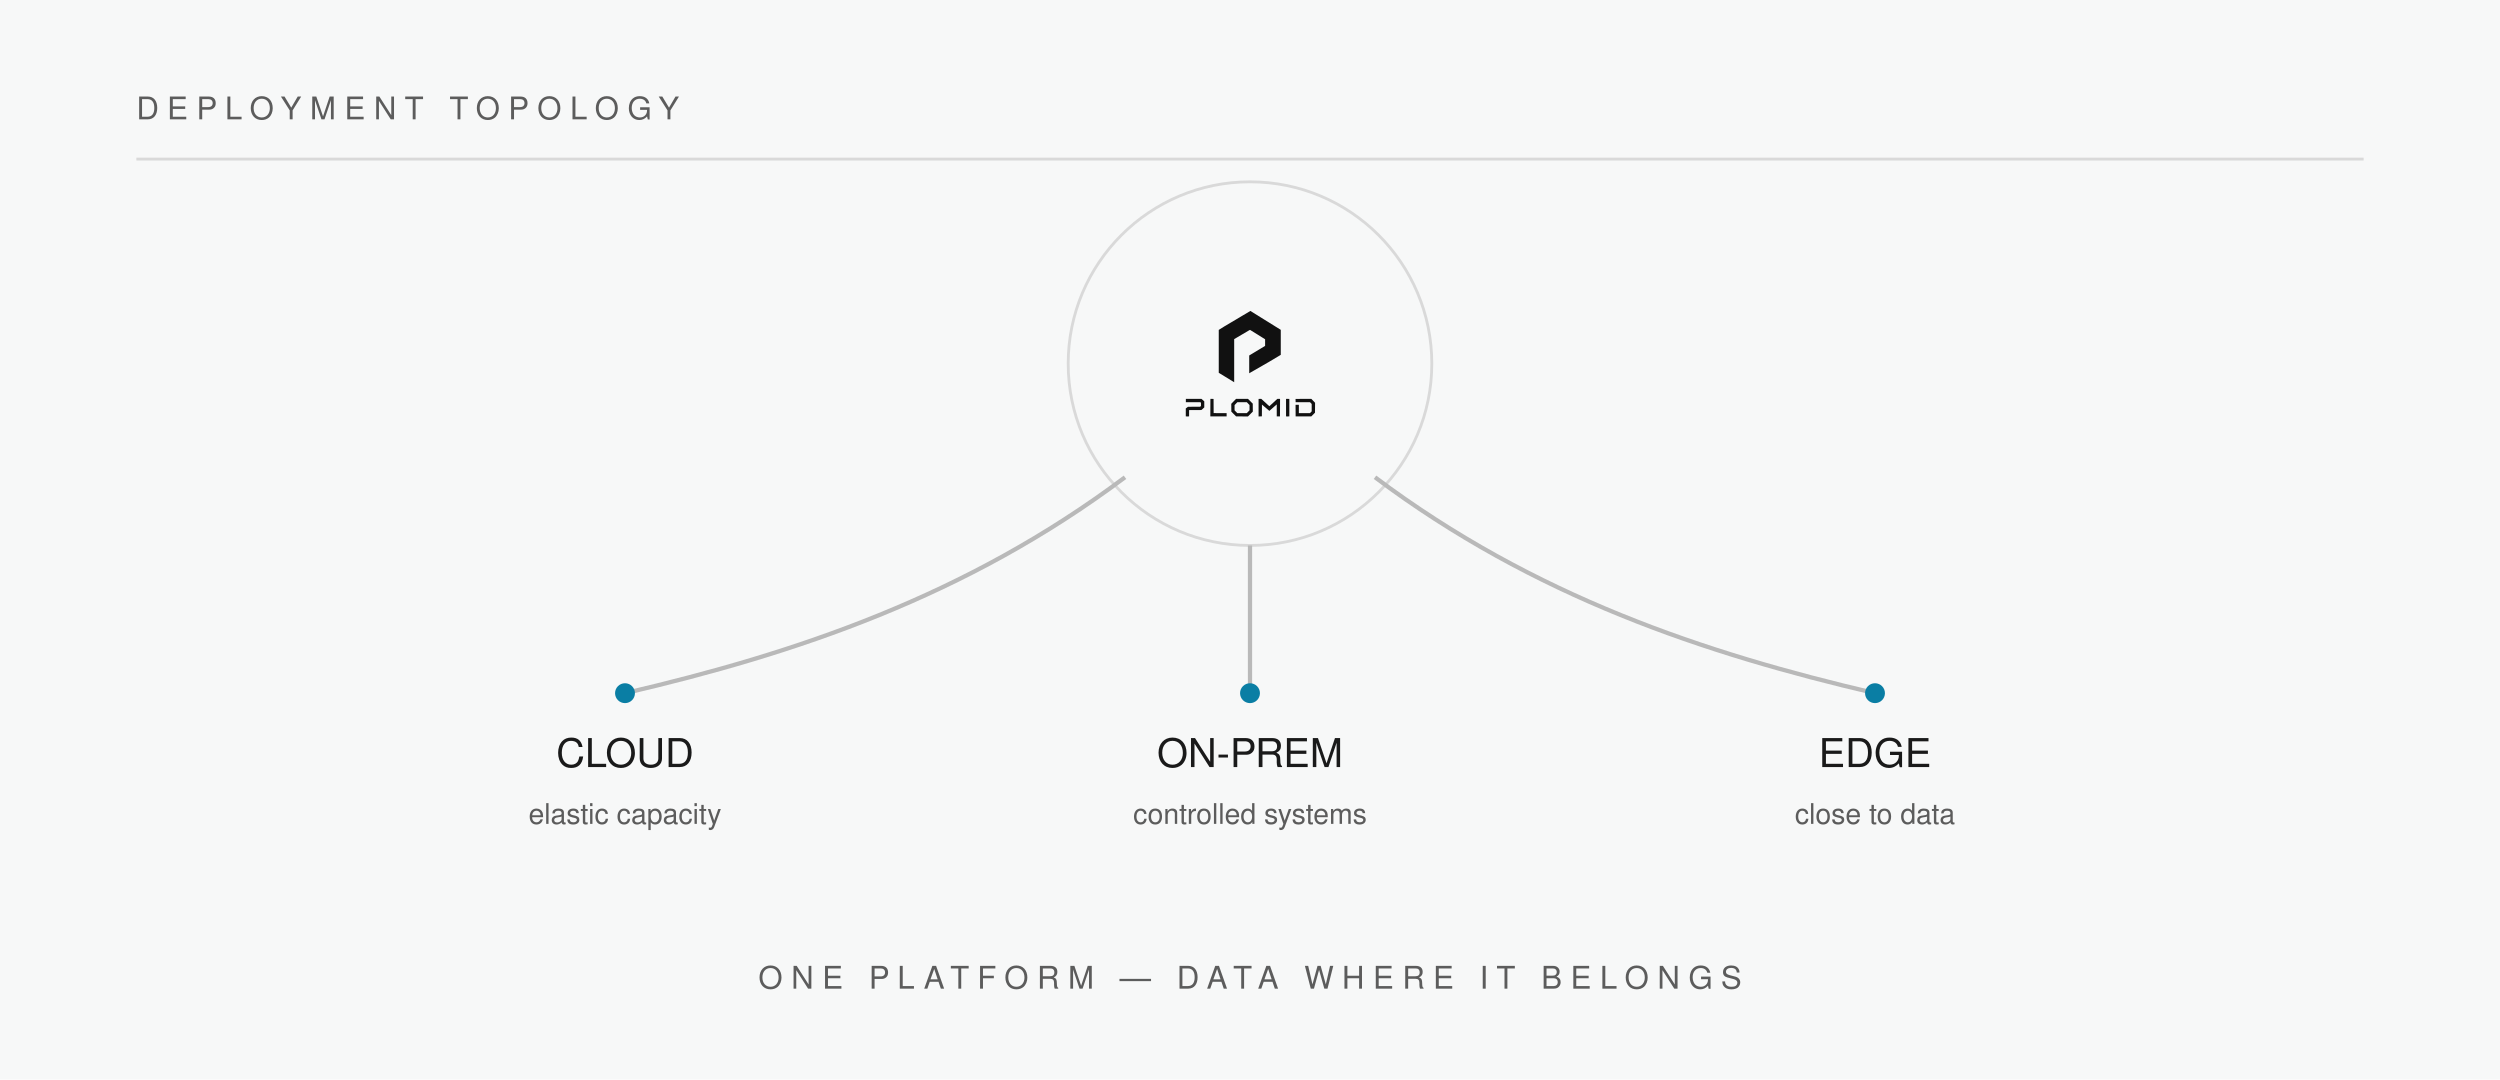
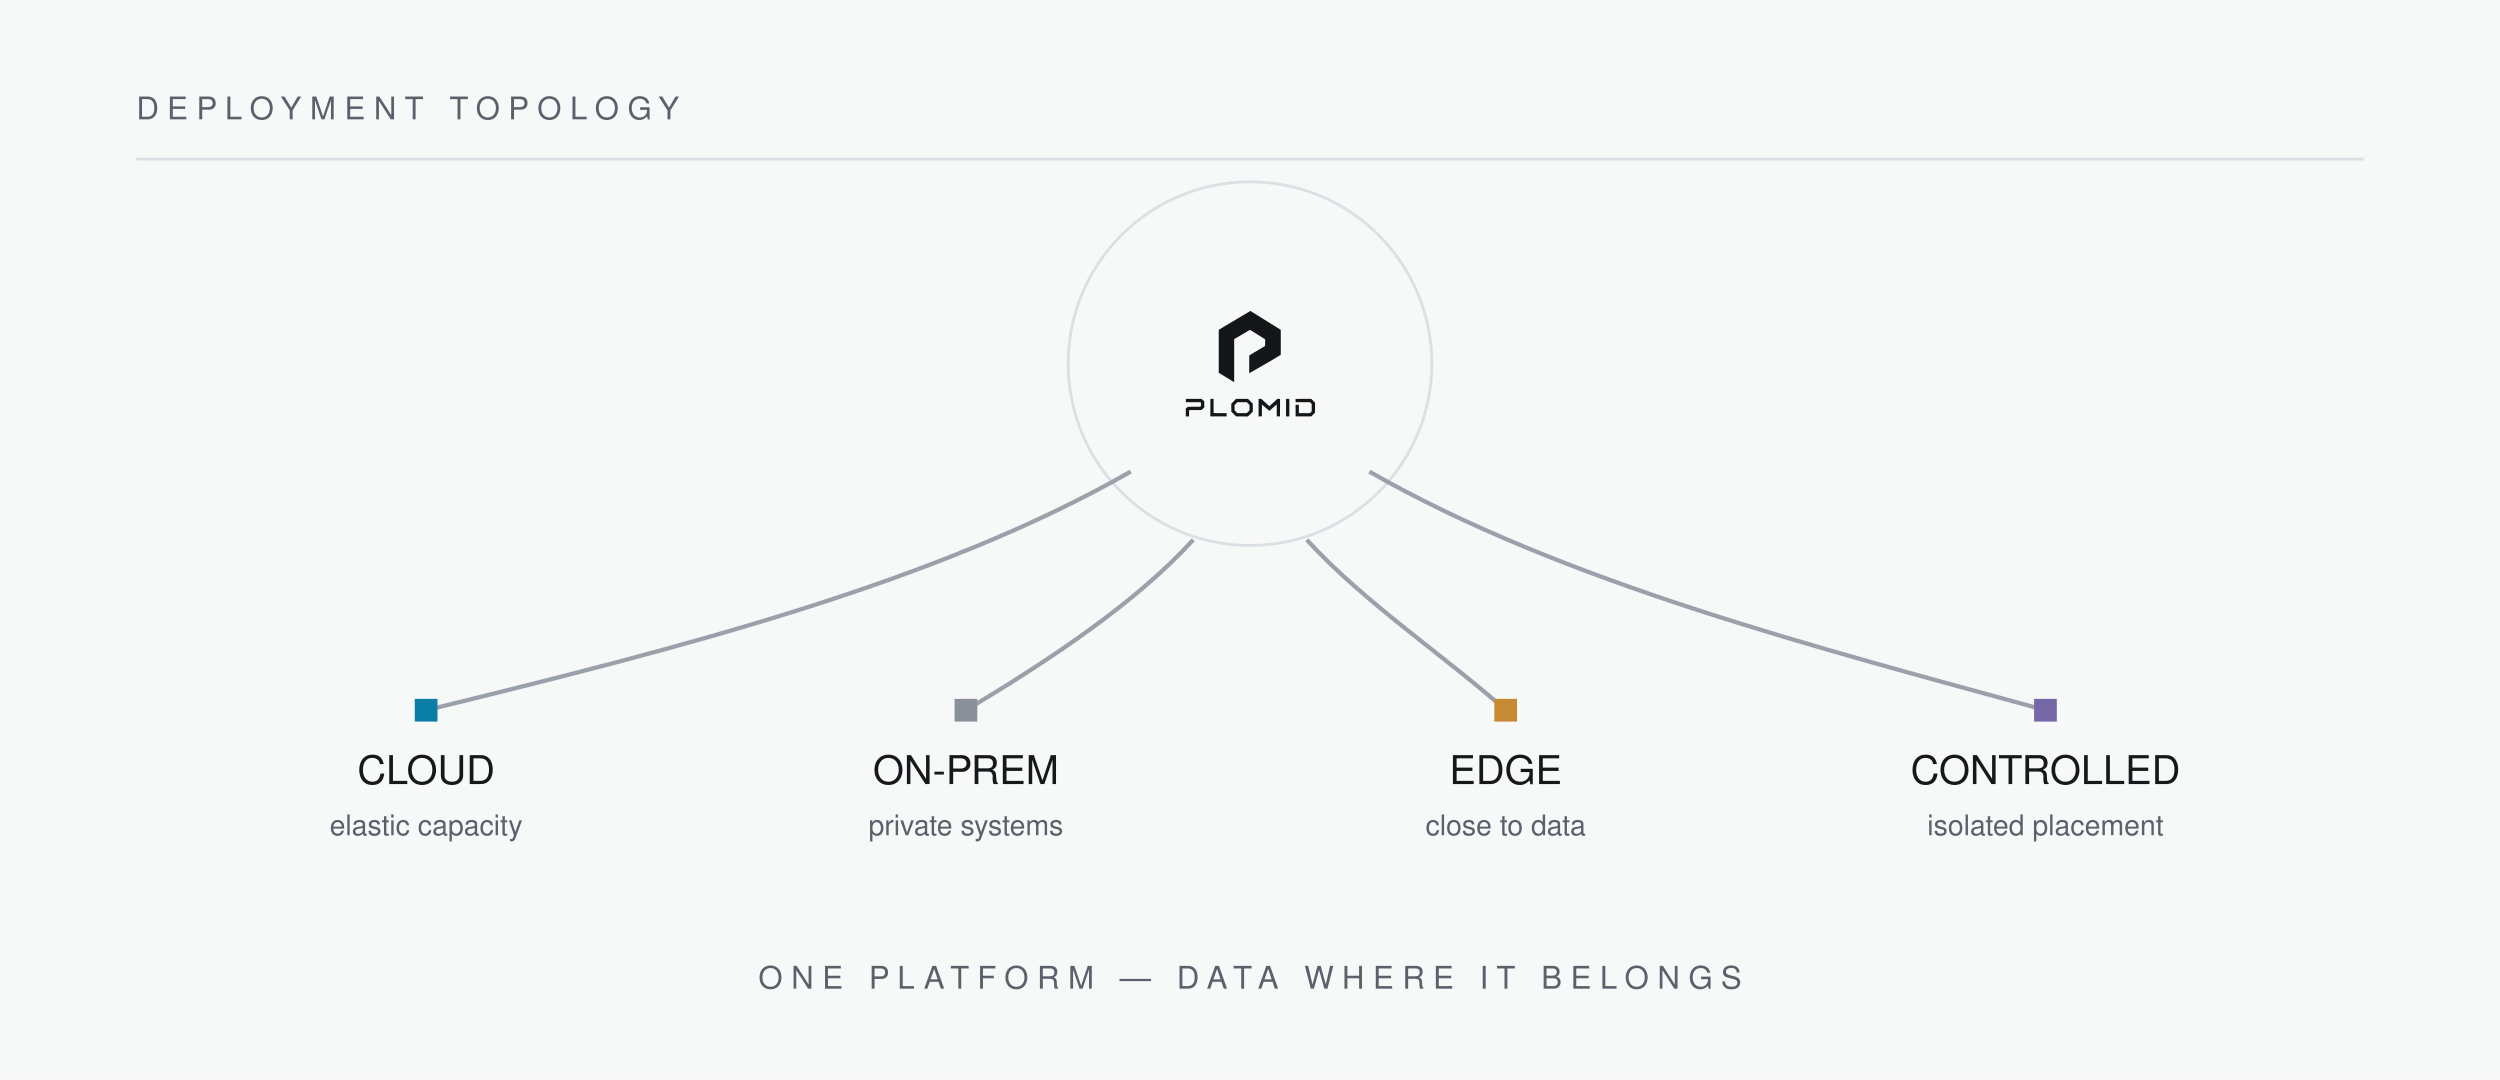
<svg xmlns="http://www.w3.org/2000/svg" width="880" height="380" viewBox="0 0 880 380" font-family="-apple-system, BlinkMacSystemFont, 'Segoe UI', Helvetica, Arial, sans-serif" role="img" aria-labelledby="dpT dpD">
  <style>
- .bg{fill:#F7F8F8}.ink{fill:#1a1a1a}.muted{fill:#5c5c5c}.line{stroke:#b9b9b9}.rule{stroke:#d9d9d9}.logo{fill:#111}.motion{}
- @media (prefers-color-scheme: dark){.bg{fill:#0D1113}.ink{fill:#e9e9e9}.muted{fill:#9a9a9a}.line{stroke:#3d4144}.rule{stroke:#26292c}.logo{fill:#f2f2f2}}
+ .bg{fill:#F7F8F8}
+ .ink{fill:#16181B}
+ .muted{fill:#5A616B}
+ .faint{fill:#8A9099}
+ .line{stroke:#9AA1AB}
+ .rule{stroke:#DCE0E4}
+ .logo{fill:#14161A}
+ .blue{fill:#0A7EA4}
+ .amber{fill:#C58A32}
+ .violet{fill:#7567A8}
+ .motion{}
+ @media (prefers-color-scheme: dark){
+ .bg{fill:#0D1113}
+ .ink{fill:#E7E9EB}
+ .muted{fill:#98A1AB}
+ .faint{fill:#6E747C}
+ .line{stroke:#3A4046}
+ .rule{stroke:#212629}
+ .logo{fill:#F2F3F4}
+ .blue{fill:#2E9BC0}
+ .amber{fill:#D69A42}
+ .violet{fill:#8B7DBE}
+ }
@media (prefers-reduced-motion: reduce){.motion{display:none}}
</style>
  <rect width="880" height="380" class="bg" />
  <text x="48" y="42" font-size="11" letter-spacing="3" class="muted">DEPLOYMENT TOPOLOGY</text>
  <line x1="48" y1="56" x2="832" y2="56" class="rule" />
  <circle cx="440" cy="128" r="64" fill="none" class="rule" />
  <g transform="translate(411.8,102) scale(0.0277)">
    <g class="logo" fill-rule="evenodd">
      <path d="M 202 1608 L 216 1610 L 244 1609 L 244 1531 L 246 1529 L 380 1529 L 402 1527 L 437 1495 L 437 1418 L 401 1386 L 203 1386 L 203 1429 L 387 1429 L 395 1436 L 395 1476 L 385 1486 L 230 1487 L 202 1508 Z" />
      <path d="M 515 1386 L 514 1609 L 721 1609 L 721 1568 L 556 1567 L 555 1387 Z" />
      <path d="M 1023 269 L 693 465 L 621 510 L 621 1055 L 817 1175 L 817 627 L 1009 514 L 1019 510 L 1210 629 L 1210 713 L 1008 835 L 1008 1061 L 1260 916 L 1409 827 L 1409 509 Z" />
      <path d="M 841 1386 L 780 1449 L 781 1549 L 841 1609 L 992 1610 L 1054 1548 L 1053 1447 L 992 1386 Z M 822 1465 L 857 1429 L 978 1429 L 1012 1465 L 1012 1532 L 977 1568 L 857 1568 L 822 1532 Z" />
      <path d="M 1127 1387 L 1127 1610 L 1169 1608 L 1170 1459 L 1264 1539 L 1356 1458 L 1358 1460 L 1358 1609 L 1399 1609 L 1400 1391 L 1398 1386 L 1366 1386 L 1264 1480 L 1161 1386 Z" />
      <path d="M 1478 1386 L 1476 1388 L 1476 1608 L 1485 1610 L 1518 1609 L 1518 1387 Z" />
      <path d="M 1597 1387 L 1598 1429 L 1781 1429 L 1802 1451 L 1802 1545 L 1780 1568 L 1641 1568 L 1639 1566 L 1639 1462 L 1597 1462 L 1598 1609 L 1797 1609 L 1844 1562 L 1845 1436 L 1797 1386 Z" />
    </g>
  </g>
  <g fill="none" class="line" stroke-width="1.5">
-     <path id="br1" d="M396 168 C 340 210, 280 230, 220 244" />
-     <path id="br2" d="M440 192 V244" />
-     <path id="br3" d="M484 168 C 540 210, 600 230, 660 244" />
+     <path id="br1" d="M398 166 C 330 205, 240 228, 150 250" />
+     <path id="br2" d="M420 190 C 400 212, 370 232, 340 250" />
+     <path id="br3" d="M460 190 C 480 212, 510 232, 530 250" />
+     <path id="br4" d="M482 166 C 550 205, 640 228, 720 250" />
  </g>
-   <g fill="#0A7EA4">
-     <circle cx="220" cy="244" r="3.5" />
-     <circle cx="440" cy="244" r="3.5" />
-     <circle cx="660" cy="244" r="3.5" />
-   </g>
+   <rect x="146" y="246" width="8" height="8" class="blue" />
+   <rect x="336" y="246" width="8" height="8" class="faint" />
+   <rect x="526" y="246" width="8" height="8" class="amber" />
+   <rect x="716" y="246" width="8" height="8" class="violet" />
  <g class="motion" fill="#0A7EA4">
    <rect x="-9" y="-1.5" width="18" height="3" rx="1.5" opacity="0">
-       <animateMotion dur="1.1s" begin="0.5s" fill="freeze" rotate="auto" path="M396 168 C 340 210, 280 230, 220 244" />
+       <animateMotion dur="1.1s" begin="0.5s" fill="freeze" rotate="auto" path="M398 166 C 330 205, 240 228, 150 250" />
      <animate attributeName="opacity" values="0;1;1;0" keyTimes="0;0.15;0.75;1" dur="1.1s" begin="0.5s" fill="freeze" />
    </rect>
    <rect x="-9" y="-1.5" width="18" height="3" rx="1.5" opacity="0">
-       <animateMotion dur="0.7s" begin="1.7s" fill="freeze" rotate="auto" path="M440 192 V244" />
+       <animateMotion dur="0.7s" begin="1.7s" fill="freeze" rotate="auto" path="M420 190 C 400 212, 370 232, 340 250" />
      <animate attributeName="opacity" values="0;1;1;0" keyTimes="0;0.15;0.75;1" dur="0.7s" begin="1.7s" fill="freeze" />
    </rect>
    <rect x="-9" y="-1.5" width="18" height="3" rx="1.5" opacity="0">
-       <animateMotion dur="1.1s" begin="2.5s" fill="freeze" rotate="auto" path="M484 168 C 540 210, 600 230, 660 244" />
-       <animate attributeName="opacity" values="0;1;1;0" keyTimes="0;0.15;0.75;1" dur="1.1s" begin="2.5s" fill="freeze" />
+       <animateMotion dur="0.7s" begin="2.5s" fill="freeze" rotate="auto" path="M460 190 C 480 212, 510 232, 530 250" />
+       <animate attributeName="opacity" values="0;1;1;0" keyTimes="0;0.15;0.75;1" dur="0.7s" begin="2.5s" fill="freeze" />
+     </rect>
+     <rect x="-9" y="-1.5" width="18" height="3" rx="1.5" opacity="0">
+       <animateMotion dur="1.1s" begin="3.3s" fill="freeze" rotate="auto" path="M482 166 C 550 205, 640 228, 720 250" />
+       <animate attributeName="opacity" values="0;1;1;0" keyTimes="0;0.15;0.75;1" dur="1.1s" begin="3.3s" fill="freeze" />
    </rect>
  </g>
  <g font-size="14" class="ink" text-anchor="middle">
-     <text x="220" y="270">CLOUD</text>
-     <text x="440" y="270">ON-PREM</text>
-     <text x="660" y="270">EDGE</text>
+     <text x="150" y="276">CLOUD</text>
+     <text x="340" y="276">ON-PREM</text>
+     <text x="530" y="276">EDGE</text>
+     <text x="720" y="276">CONTROLLED</text>
  </g>
  <g font-size="10" class="muted" text-anchor="middle">
-     <text x="220" y="290">elastic capacity</text>
-     <text x="440" y="290">controlled systems</text>
-     <text x="660" y="290">close to data</text>
+     <text x="150" y="294">elastic capacity</text>
+     <text x="340" y="294">private systems</text>
+     <text x="530" y="294">close to data</text>
+     <text x="720" y="294">isolated placement</text>
  </g>
  <text x="440" y="348" text-anchor="middle" font-size="11" letter-spacing="3" class="muted">ONE PLATFORM — DATA WHERE IT BELONGS</text>
</svg>
